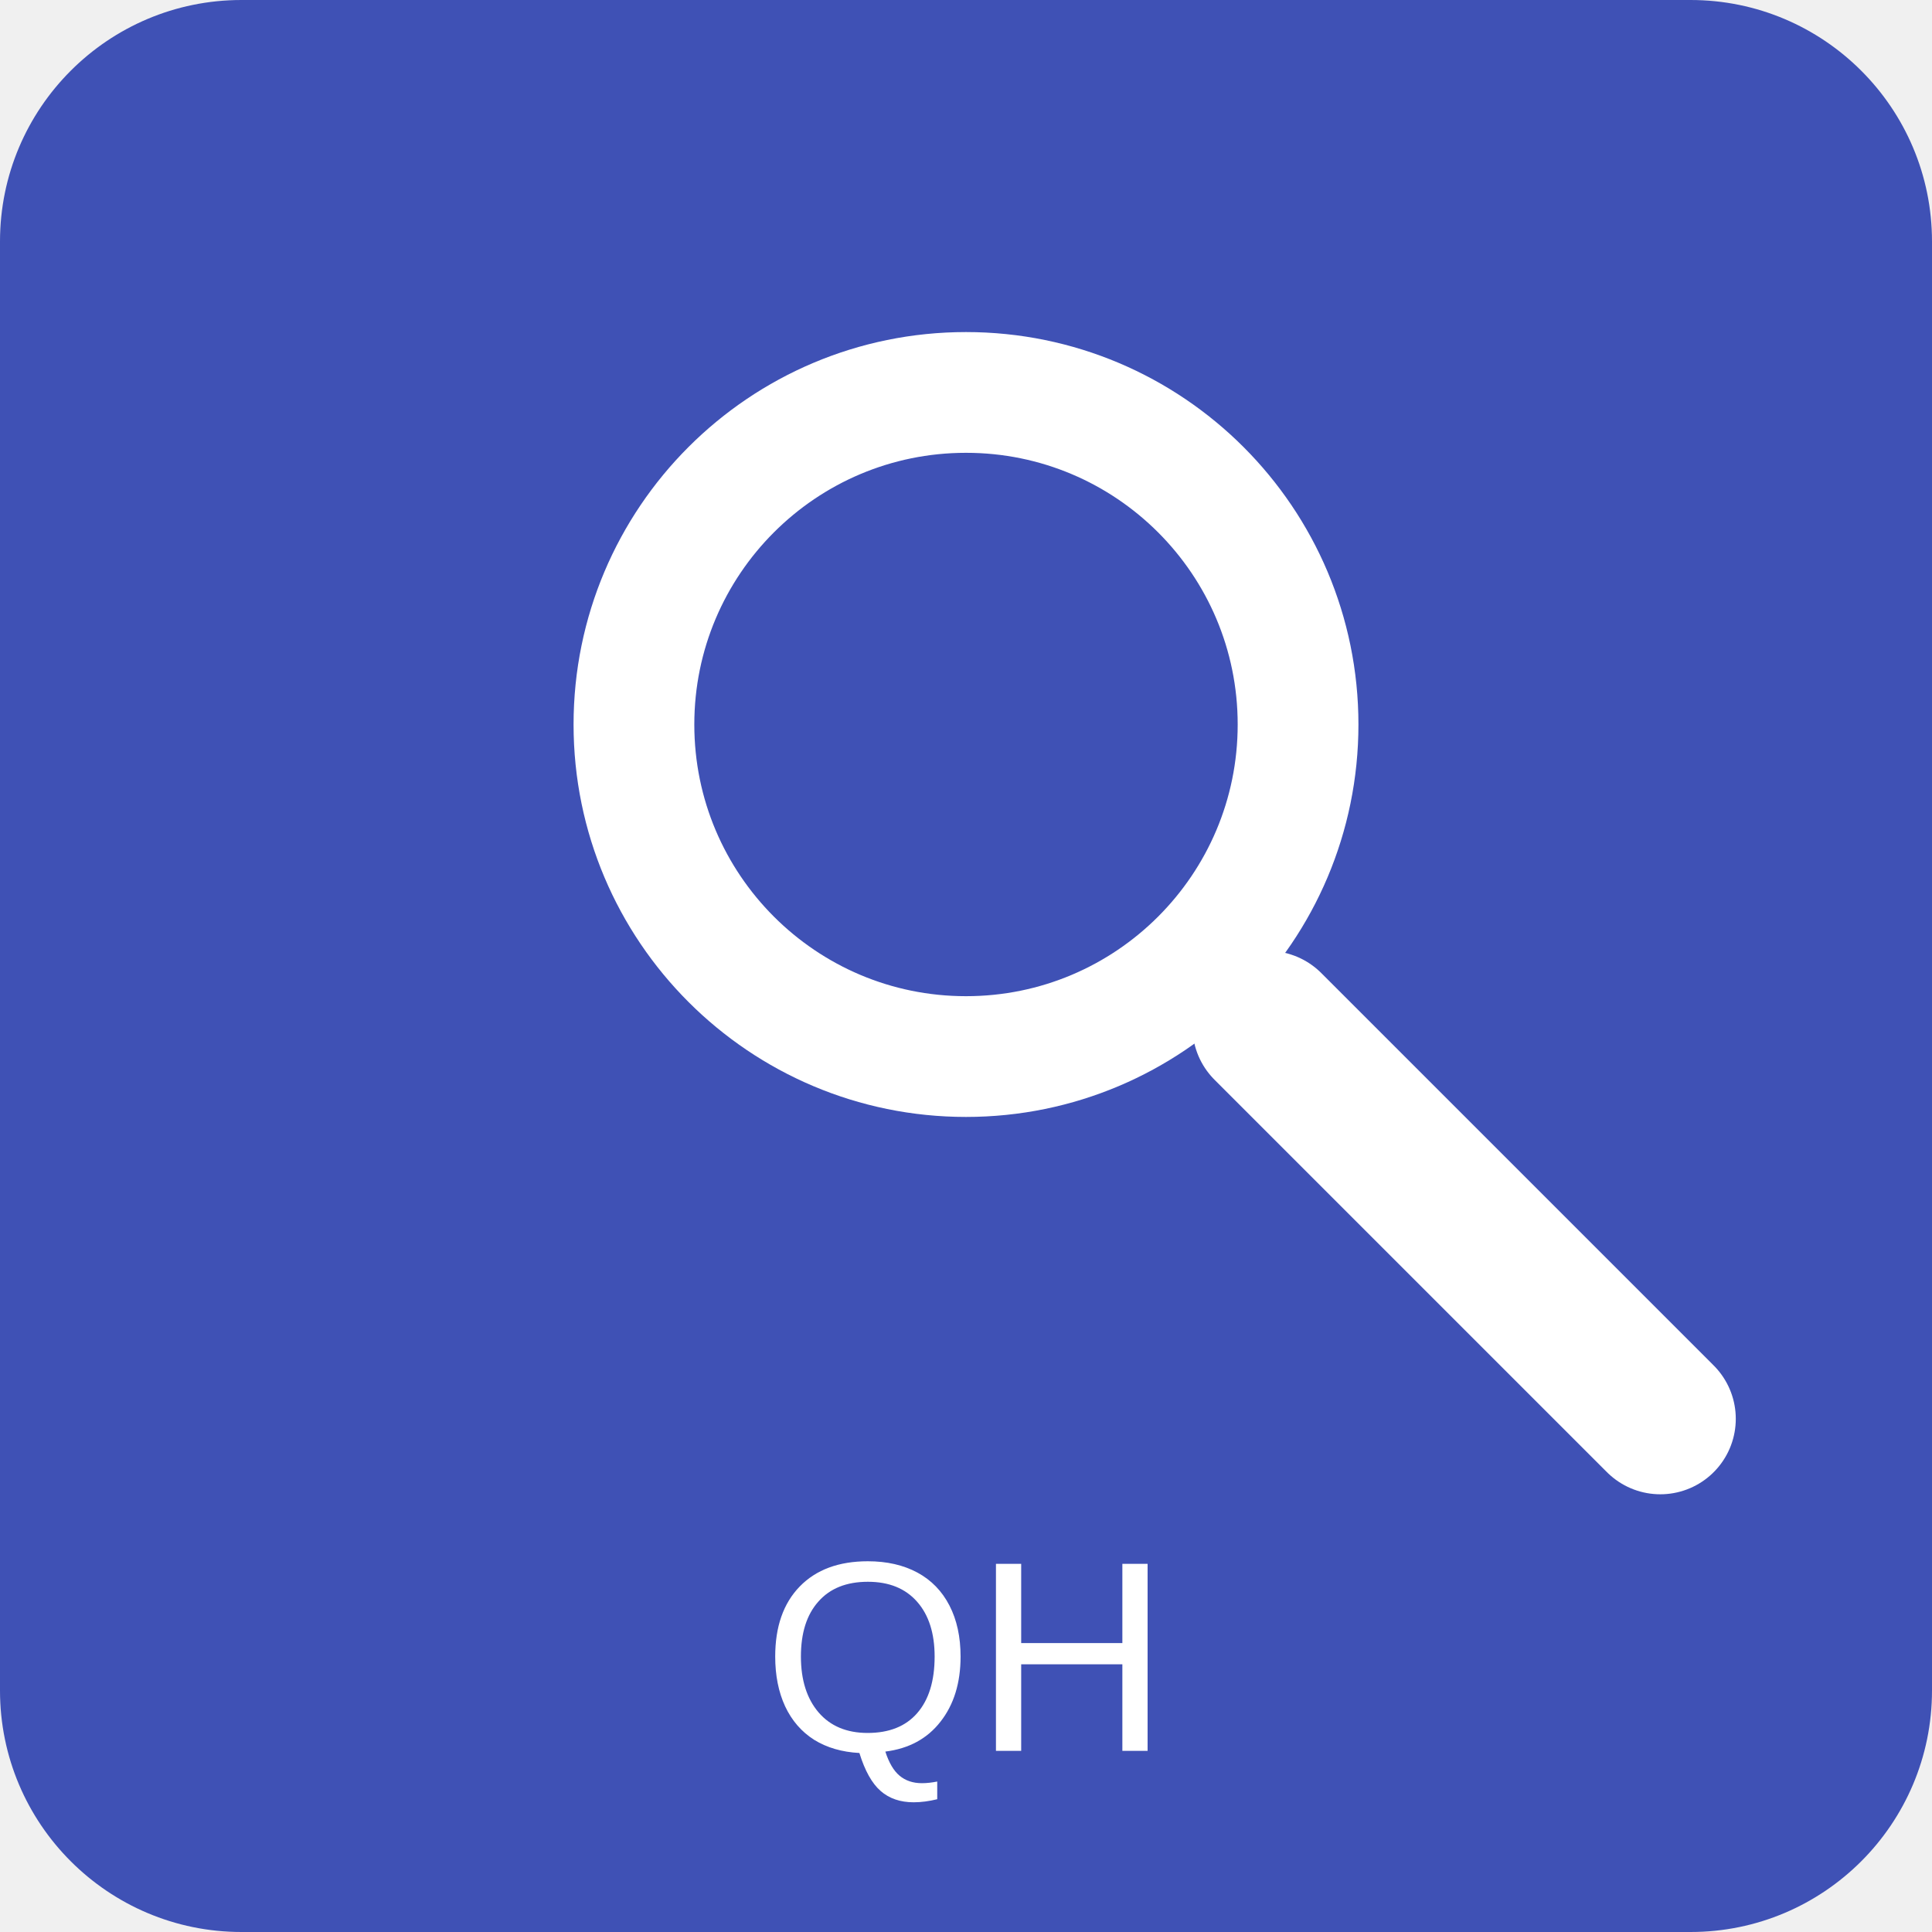
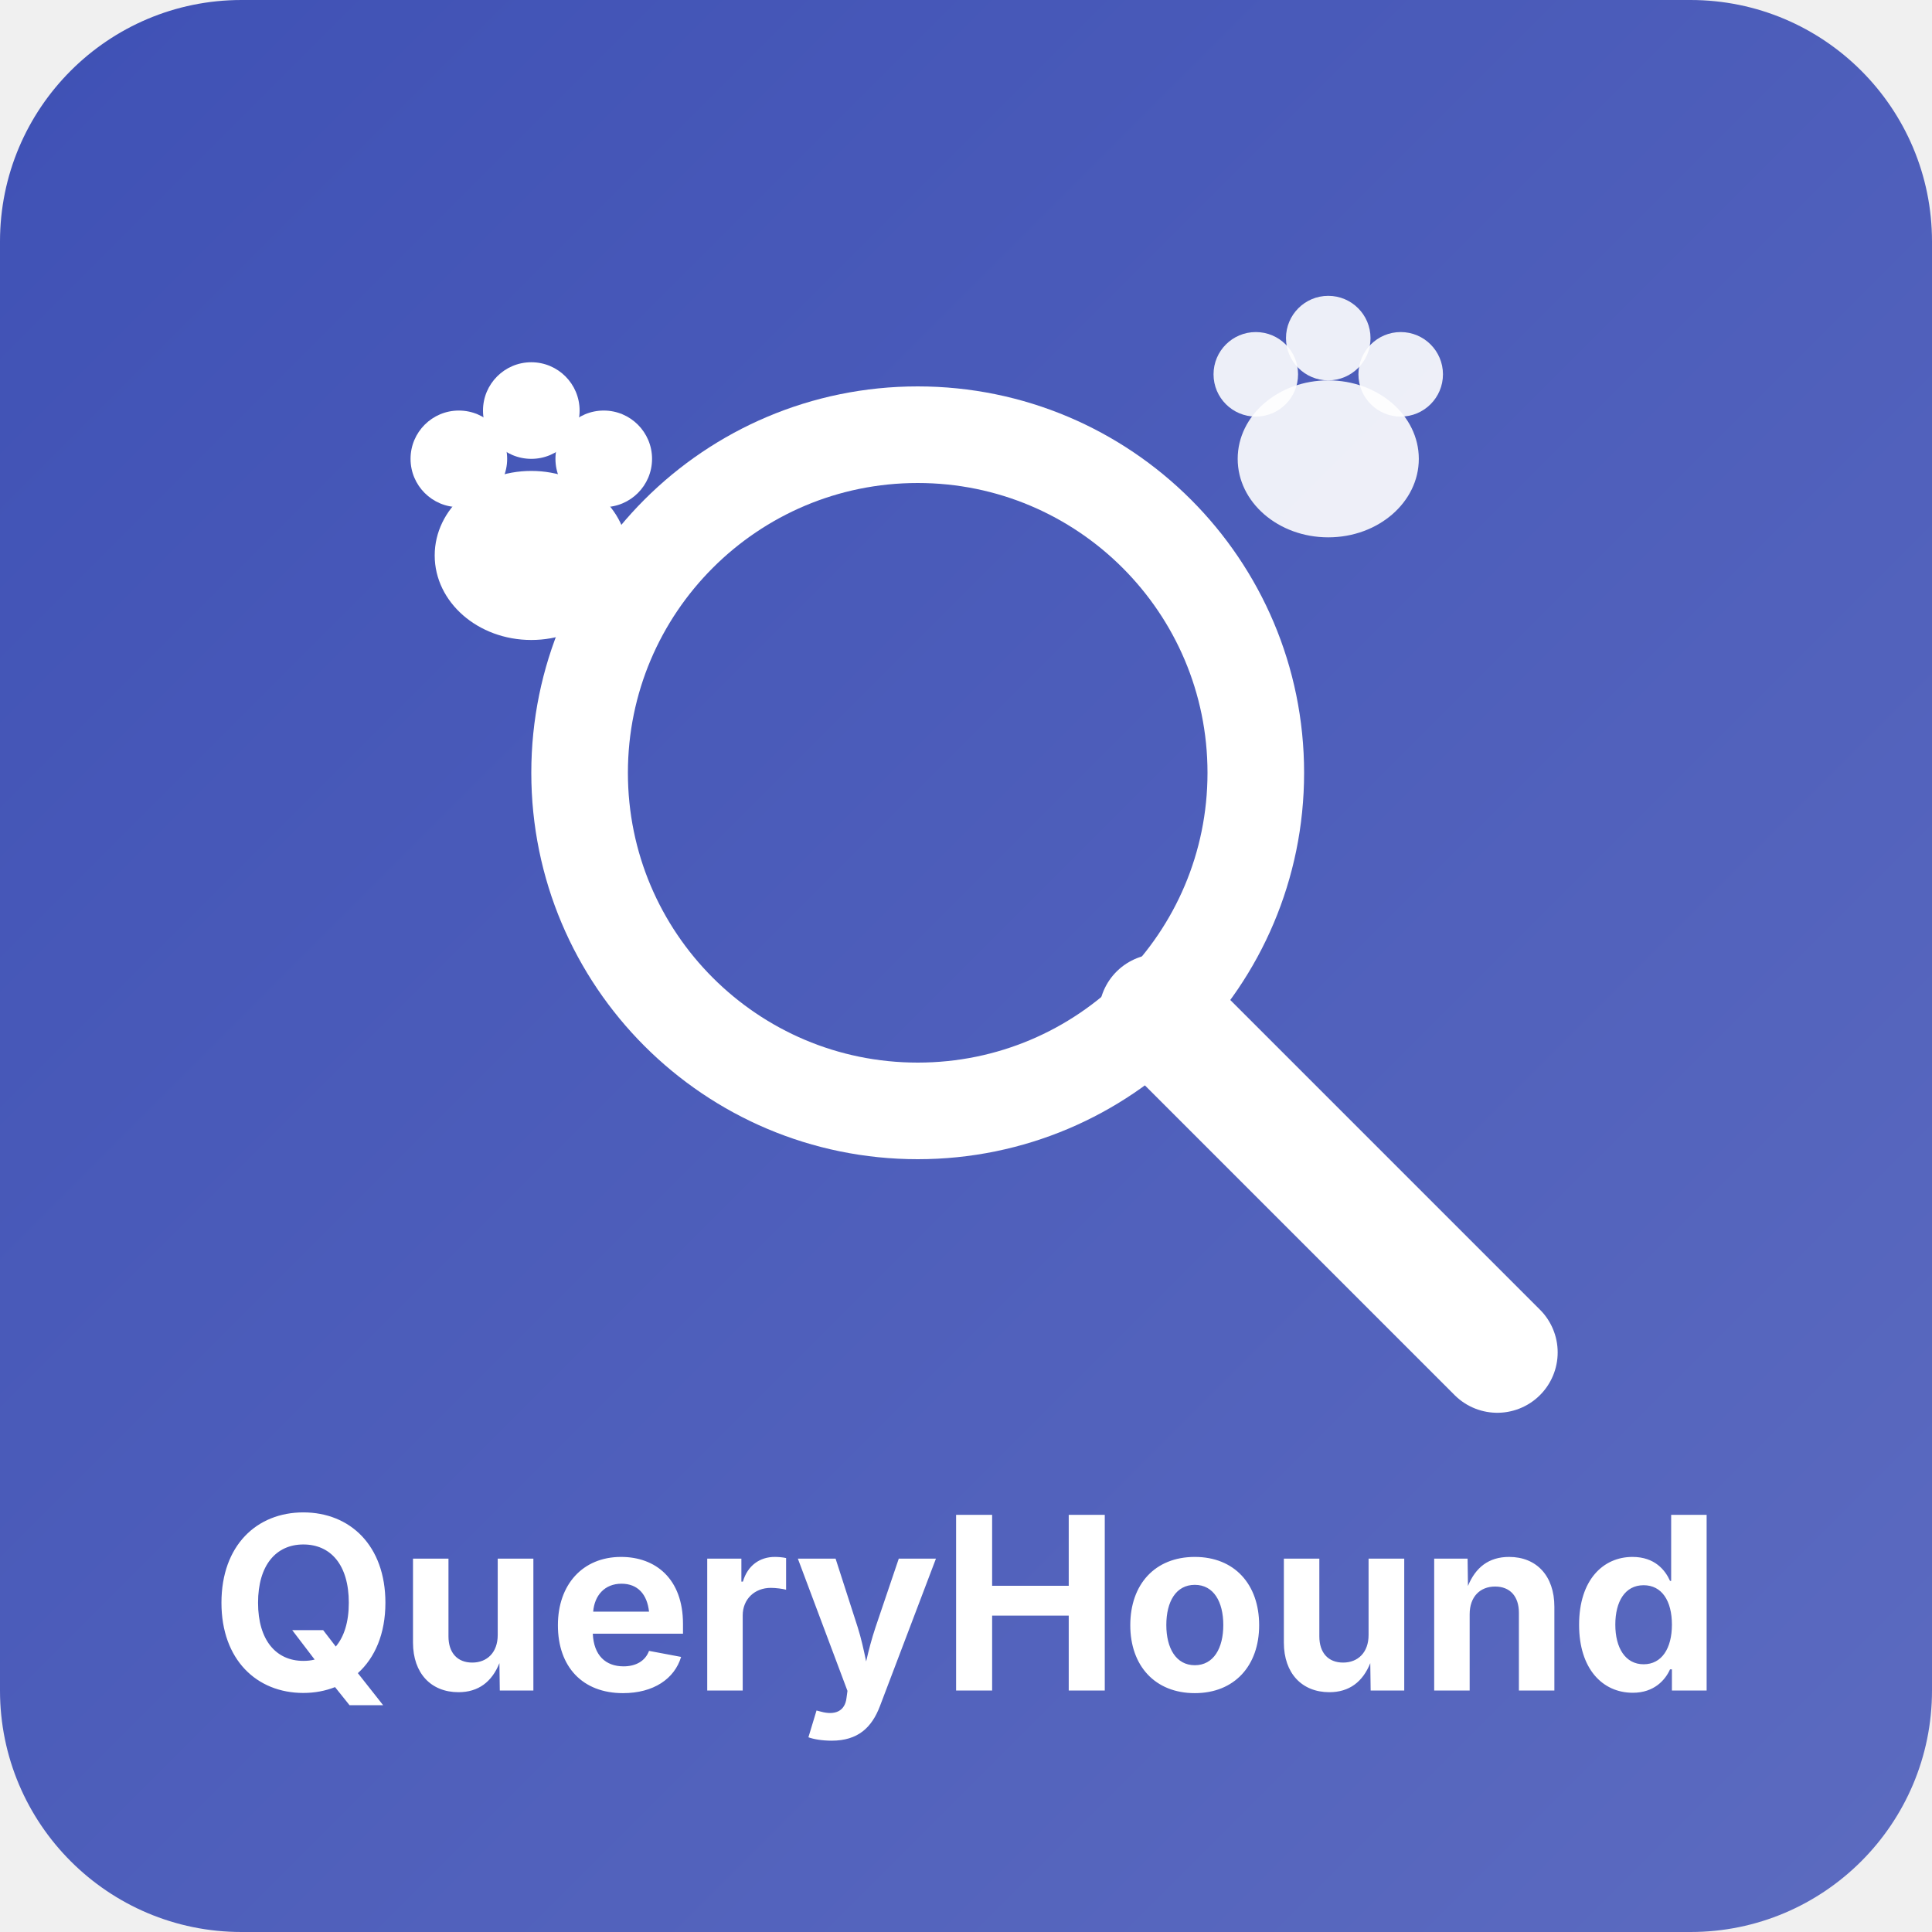
- <svg xmlns="http://www.w3.org/2000/svg" width="128" height="128" viewBox="0 0 128 128" fill="none">
-   <rect width="128" height="128" rx="16" fill="#3F51B5" />
-   <circle cx="64" cy="48" r="22" stroke="white" stroke-width="8" fill="none" />
-   <line x1="84" y1="68" x2="110" y2="94" stroke="white" stroke-width="10" stroke-linecap="round" />
-   <text x="64" y="116" text-anchor="middle" fill="white" font-family="Arial, Helvetica, sans-serif" font-size="18">QH</text>
+ <svg xmlns="http://www.w3.org/2000/svg" width="160" height="160" viewBox="0 0 160 160" role="img" aria-label="QueryHound">
+   <defs>
+     <linearGradient id="bg" x1="0" y1="0" x2="1" y2="1">
+       <stop offset="0%" stop-color="#3F51B5" />
+       <stop offset="100%" stop-color="#5C6BC0" />
+     </linearGradient>
+   </defs>
+   <rect width="160" height="160" rx="20" fill="url(#bg)" />
+   <circle cx="76" cy="64" r="28" stroke="#FFFFFF" stroke-width="8" fill="none" />
+   <line x1="96" y1="84" x2="124" y2="112" stroke="#FFFFFF" stroke-width="10" stroke-linecap="round" />
+   <ellipse cx="44" cy="46" rx="8" ry="7" fill="#FFFFFF" />
+   <circle cx="38" cy="38" r="4" fill="#FFFFFF" />
+   <circle cx="44" cy="34" r="4" fill="#FFFFFF" />
+   <circle cx="50" cy="38" r="4" fill="#FFFFFF" />
+   <circle cx="44" cy="40" r="0.5" fill="#FFFFFF" />
+   <ellipse cx="110" cy="38" rx="7.5" ry="6.5" fill="#FFFFFF" opacity="0.9" />
+   <circle cx="104" cy="31" r="3.5" fill="#FFFFFF" opacity="0.9" />
+   <circle cx="110" cy="28" r="3.5" fill="#FFFFFF" opacity="0.9" />
+   <circle cx="116" cy="31" r="3.5" fill="#FFFFFF" opacity="0.9" />
+   <text x="80" y="140" text-anchor="middle" fill="#FFFFFF" font-family="Inter,Arial,Helvetica,sans-serif" font-weight="700" font-size="20">QueryHound</text>
</svg>
